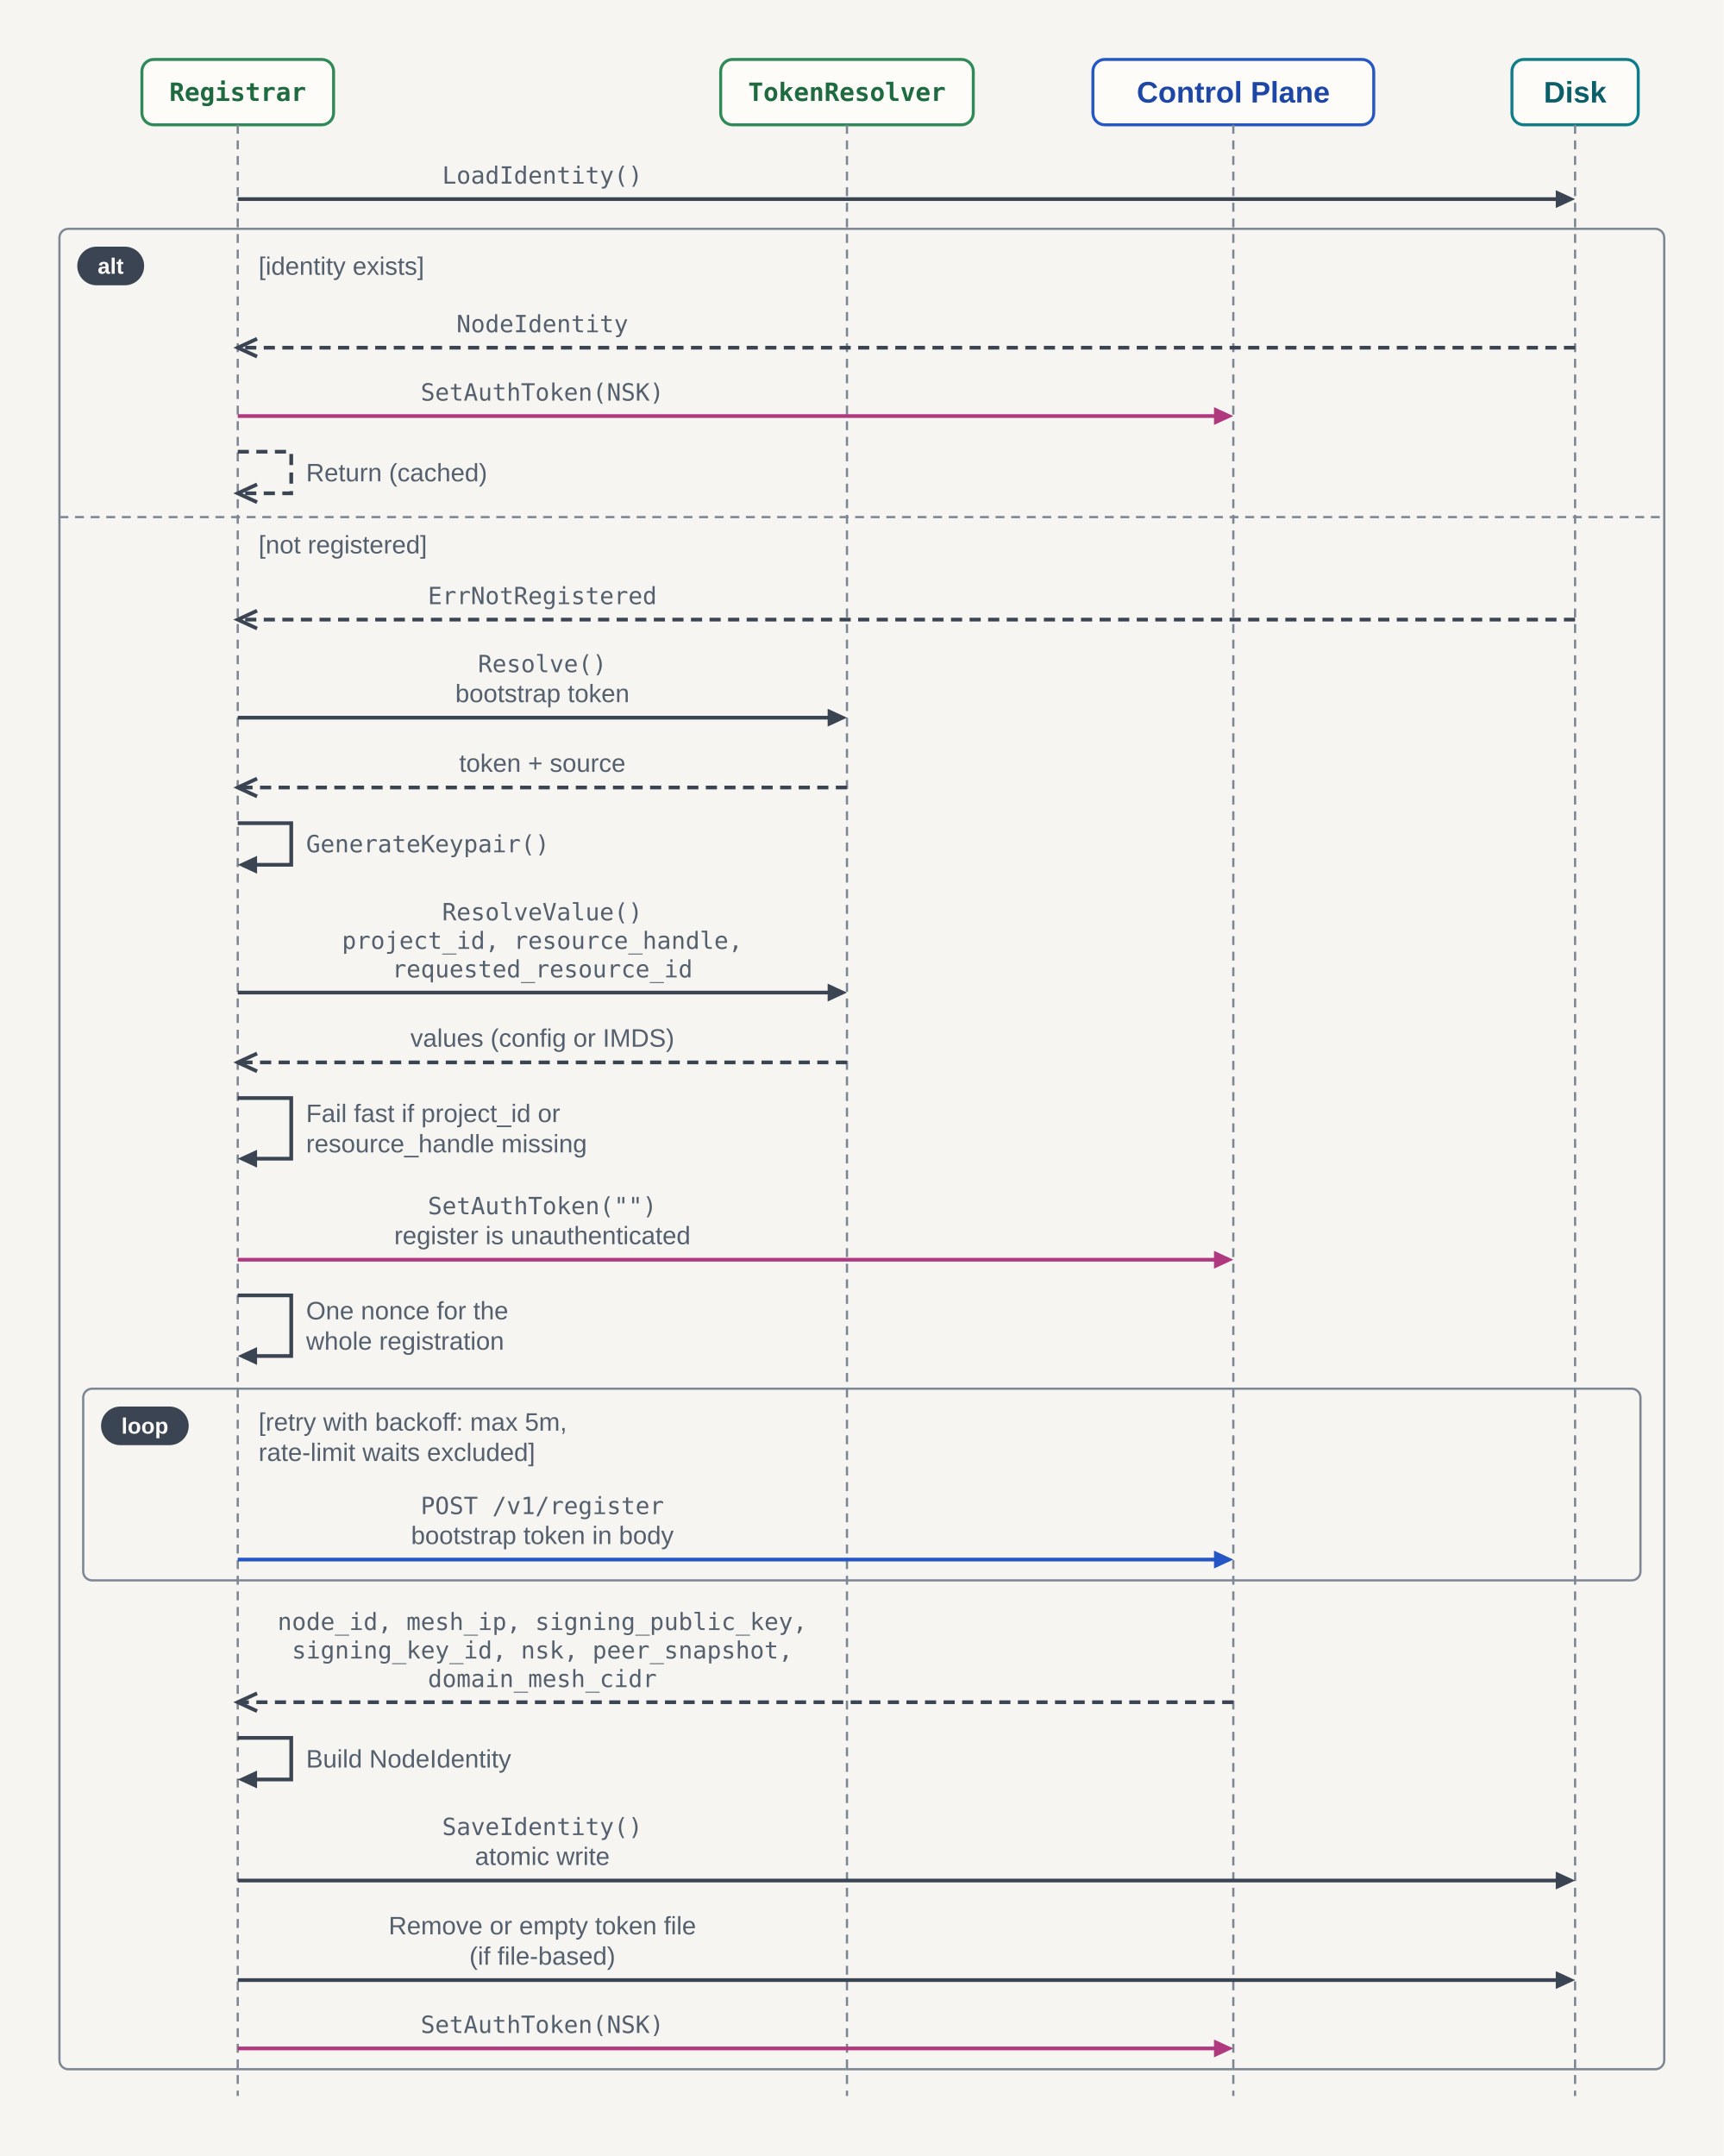
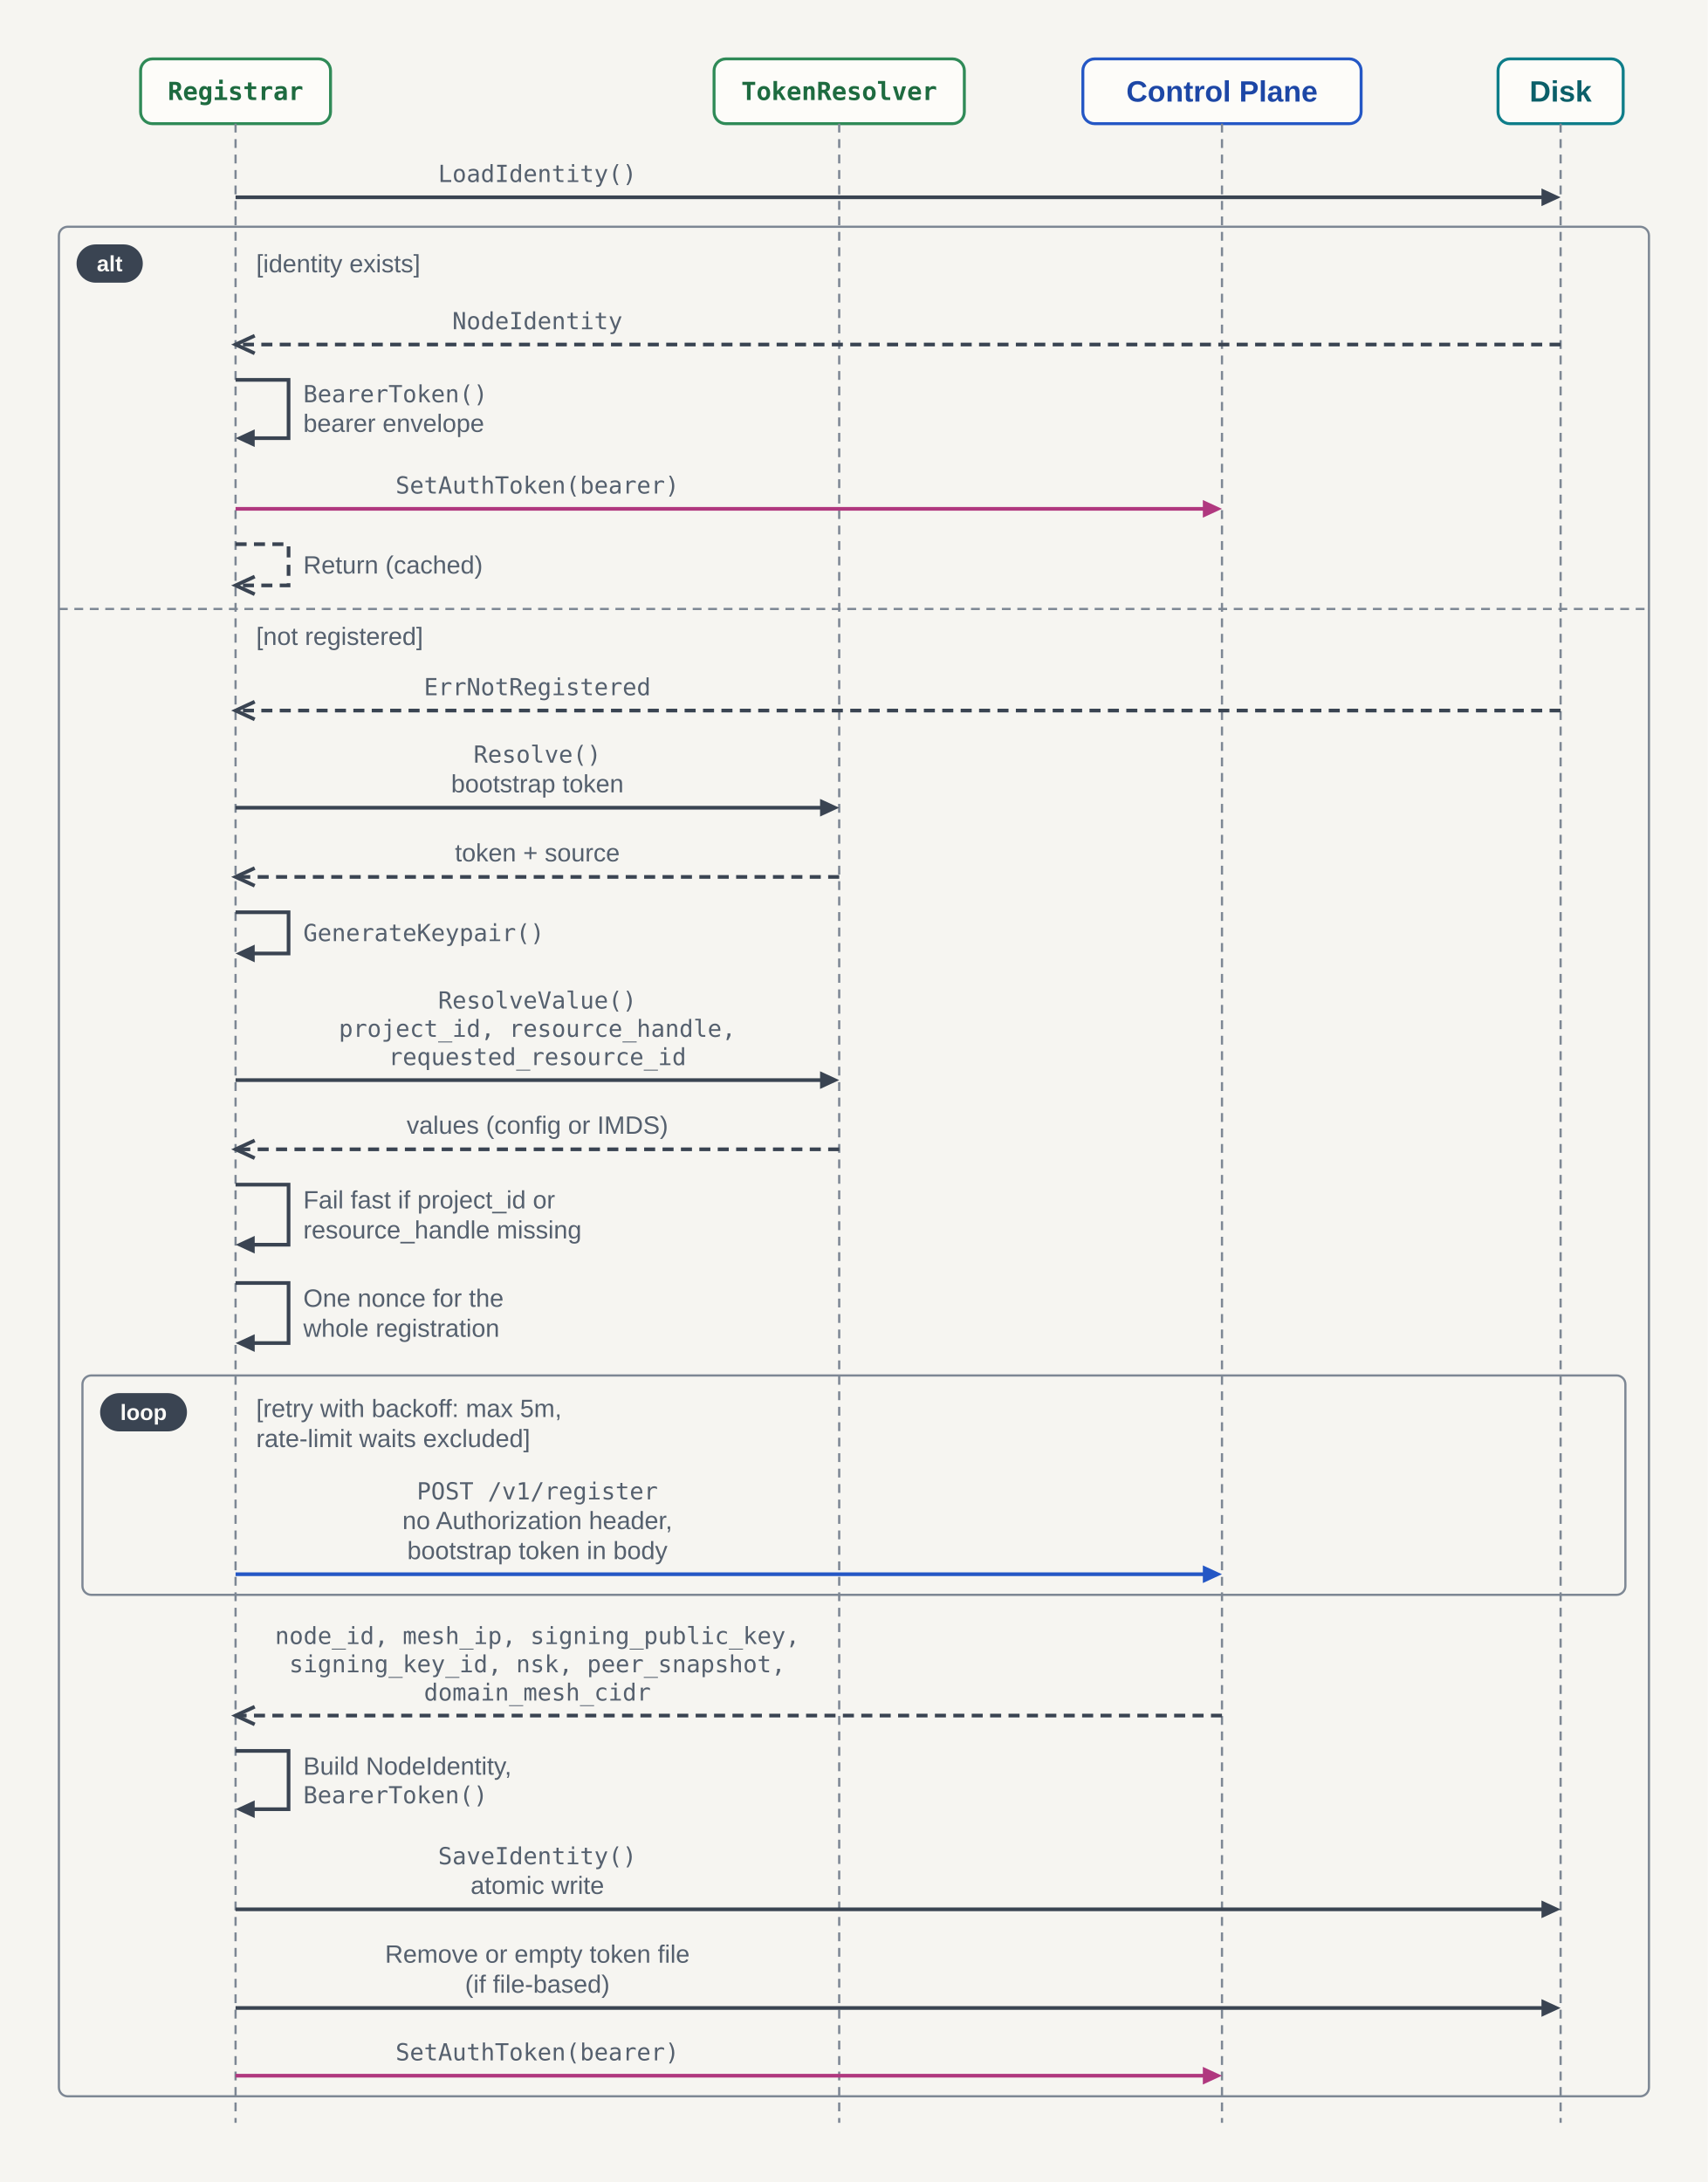
- <svg xmlns="http://www.w3.org/2000/svg" width="1160" height="1451" viewBox="0 0 1160 1451" font-family="'IBM Plex Sans', Arial, Helvetica, sans-serif" role="img" aria-label="How the Registrar registers a node">
-   <rect width="1160" height="1451" fill="#F6F5F1" />
+ <svg xmlns="http://www.w3.org/2000/svg" width="1160" height="1482" viewBox="0 0 1160 1482" font-family="'IBM Plex Sans', Arial, Helvetica, sans-serif" role="img" aria-label="How the Registrar registers a node">
+   <rect width="1160" height="1482" fill="#F6F5F1" />
  <rect x="95.5" y="40" width="129" height="44" rx="8" fill="#FDFCF9" stroke="#2F8A57" stroke-width="2" />
  <text x="160" y="67.95" font-size="17" font-weight="700" font-family="'IBM Plex Mono', Menlo, Consolas, 'DejaVu Sans Mono', monospace" fill="#1E6B40" text-anchor="middle">Registrar</text>
  <rect x="485" y="40" width="170" height="44" rx="8" fill="#FDFCF9" stroke="#2F8A57" stroke-width="2" />
  <text x="570" y="67.95" font-size="17" font-weight="700" font-family="'IBM Plex Mono', Menlo, Consolas, 'DejaVu Sans Mono', monospace" fill="#1E6B40" text-anchor="middle">TokenResolver</text>
  <rect x="735.5" y="40" width="189" height="44" rx="8" fill="#FDFCF9" stroke="#2457C5" stroke-width="2" />
  <text x="830" y="69" font-size="20" font-weight="700" fill="#1D47A6" text-anchor="middle">Control Plane</text>
  <rect x="1017.5" y="40" width="85" height="44" rx="8" fill="#FDFCF9" stroke="#0E7D89" stroke-width="2" />
  <text x="1060" y="69" font-size="20" font-weight="700" fill="#0B5F69" text-anchor="middle">Disk</text>
-   <polyline points="160,84 160,1410.6" fill="none" stroke="#7D8794" stroke-width="1.5" stroke-dasharray="6 4.5" />
-   <polyline points="570,84 570,1410.6" fill="none" stroke="#7D8794" stroke-width="1.5" stroke-dasharray="6 4.5" />
-   <polyline points="830,84 830,1410.6" fill="none" stroke="#7D8794" stroke-width="1.5" stroke-dasharray="6 4.5" />
-   <polyline points="1060,84 1060,1410.6" fill="none" stroke="#7D8794" stroke-width="1.5" stroke-dasharray="6 4.5" />
+   <polyline points="160,84 160,1441.8" fill="none" stroke="#7D8794" stroke-width="1.5" stroke-dasharray="6 4.5" />
+   <polyline points="570,84 570,1441.8" fill="none" stroke="#7D8794" stroke-width="1.5" stroke-dasharray="6 4.5" />
+   <polyline points="830,84 830,1441.8" fill="none" stroke="#7D8794" stroke-width="1.5" stroke-dasharray="6 4.5" />
+   <polyline points="1060,84 1060,1441.8" fill="none" stroke="#7D8794" stroke-width="1.5" stroke-dasharray="6 4.5" />
  <text x="365" y="123.6" font-size="16" font-family="'IBM Plex Mono', Menlo, Consolas, 'DejaVu Sans Mono', monospace" fill="#55606E" text-anchor="middle">LoadIdentity()</text>
  <polyline points="160,134 1051,134" fill="none" stroke="#3A4452" stroke-width="2.5" />
  <polygon points="1060,134 1047,140 1047,128" fill="#3A4452" />
-   <rect x="40" y="154" width="1080" height="1238.6" rx="6" fill="none" stroke="#7D8794" stroke-width="1.5" />
+   <rect x="40" y="154" width="1080" height="1269.8" rx="6" fill="none" stroke="#7D8794" stroke-width="1.5" />
  <rect x="52" y="166" width="45" height="26" rx="13" fill="#3A4452" />
  <text x="74.5" y="184.25" font-size="15" font-weight="700" fill="#FBFAF7" text-anchor="middle">alt</text>
  <text x="174" y="184.95" font-size="17" fill="#55606E">[identity exists]</text>
  <text x="365" y="223.6" font-size="16" font-family="'IBM Plex Mono', Menlo, Consolas, 'DejaVu Sans Mono', monospace" fill="#55606E" text-anchor="middle">NodeIdentity</text>
  <polyline points="1060,234 160,234" fill="none" stroke="#3A4452" stroke-width="2.5" stroke-dasharray="7.5 5" />
  <polyline points="173,228 160,234 173,240" fill="none" stroke="#3A4452" stroke-width="2.5" />
-   <text x="365" y="269.6" font-size="16" font-family="'IBM Plex Mono', Menlo, Consolas, 'DejaVu Sans Mono', monospace" fill="#55606E" text-anchor="middle">SetAuthToken(NSK)</text>
-   <polyline points="160,280 821,280" fill="none" stroke="#B0387F" stroke-width="2.5" />
-   <polygon points="830,280 817,286 817,274" fill="#B0387F" />
-   <polyline points="160,304 196,304 196,332 160,332" fill="none" stroke="#3A4452" stroke-width="2.5" stroke-dasharray="7.5 5" />
-   <polyline points="173,326 160,332 173,338" fill="none" stroke="#3A4452" stroke-width="2.5" />
-   <text x="206" y="323.95" font-size="17" fill="#55606E">Return (cached)</text>
-   <polyline points="40,348 1120,348" fill="none" stroke="#7D8794" stroke-width="1.5" stroke-dasharray="6 4.5" />
-   <text x="174" y="372.45" font-size="17" fill="#55606E">[not registered]</text>
-   <text x="365" y="406.6" font-size="16" font-family="'IBM Plex Mono', Menlo, Consolas, 'DejaVu Sans Mono', monospace" fill="#55606E" text-anchor="middle">ErrNotRegistered</text>
-   <polyline points="1060,417 160,417" fill="none" stroke="#3A4452" stroke-width="2.5" stroke-dasharray="7.5 5" />
-   <polyline points="173,411 160,417 173,423" fill="none" stroke="#3A4452" stroke-width="2.5" />
-   <text x="365" y="452.4" font-size="16" font-family="'IBM Plex Mono', Menlo, Consolas, 'DejaVu Sans Mono', monospace" fill="#55606E" text-anchor="middle">Resolve()</text>
-   <text x="365" y="472.55" font-size="17" fill="#55606E" text-anchor="middle">bootstrap token</text>
-   <polyline points="160,483 561,483" fill="none" stroke="#3A4452" stroke-width="2.5" />
-   <polygon points="570,483 557,489 557,477" fill="#3A4452" />
-   <text x="365" y="519.45" font-size="17" fill="#55606E" text-anchor="middle">token + source</text>
-   <polyline points="570,530 160,530" fill="none" stroke="#3A4452" stroke-width="2.5" stroke-dasharray="7.5 5" />
-   <polyline points="173,524 160,530 173,536" fill="none" stroke="#3A4452" stroke-width="2.5" />
-   <polyline points="160,554 196,554 196,582 169,582" fill="none" stroke="#3A4452" stroke-width="2.5" />
-   <polygon points="160,582 173,576 173,588" fill="#3A4452" />
-   <text x="206" y="573.6" font-size="16" font-family="'IBM Plex Mono', Menlo, Consolas, 'DejaVu Sans Mono', monospace" fill="#55606E">GenerateKeypair()</text>
-   <text x="365" y="619.4" font-size="16" font-family="'IBM Plex Mono', Menlo, Consolas, 'DejaVu Sans Mono', monospace" fill="#55606E" text-anchor="middle">ResolveValue()</text>
-   <text x="365" y="638.6" font-size="16" font-family="'IBM Plex Mono', Menlo, Consolas, 'DejaVu Sans Mono', monospace" fill="#55606E" text-anchor="middle">project_id, resource_handle,</text>
-   <text x="365" y="657.8" font-size="16" font-family="'IBM Plex Mono', Menlo, Consolas, 'DejaVu Sans Mono', monospace" fill="#55606E" text-anchor="middle">requested_resource_id</text>
-   <polyline points="160,668 561,668" fill="none" stroke="#3A4452" stroke-width="2.5" />
-   <polygon points="570,668 557,674 557,662" fill="#3A4452" />
-   <text x="365" y="704.45" font-size="17" fill="#55606E" text-anchor="middle">values (config or IMDS)</text>
-   <polyline points="570,715 160,715" fill="none" stroke="#3A4452" stroke-width="2.5" stroke-dasharray="7.5 5" />
-   <polyline points="173,709 160,715 173,721" fill="none" stroke="#3A4452" stroke-width="2.5" />
-   <polyline points="160,739 196,739 196,779.8 169,779.8" fill="none" stroke="#3A4452" stroke-width="2.5" />
-   <polygon points="160,779.8 173,773.8 173,785.8" fill="#3A4452" />
-   <text x="206" y="755.15" font-size="17" fill="#55606E">Fail fast if project_id or</text>
-   <text x="206" y="775.55" font-size="17" fill="#55606E">resource_handle missing</text>
-   <text x="365" y="817.2" font-size="16" font-family="'IBM Plex Mono', Menlo, Consolas, 'DejaVu Sans Mono', monospace" fill="#55606E" text-anchor="middle">SetAuthToken("")</text>
-   <text x="365" y="837.35" font-size="17" fill="#55606E" text-anchor="middle">register is unauthenticated</text>
-   <polyline points="160,847.8 821,847.8" fill="none" stroke="#B0387F" stroke-width="2.5" />
-   <polygon points="830,847.8 817,853.8 817,841.8" fill="#B0387F" />
-   <polyline points="160,871.8 196,871.8 196,912.6 169,912.6" fill="none" stroke="#3A4452" stroke-width="2.5" />
-   <polygon points="160,912.6 173,906.6 173,918.6" fill="#3A4452" />
-   <text x="206" y="887.95" font-size="17" fill="#55606E">One nonce for the</text>
-   <text x="206" y="908.35" font-size="17" fill="#55606E">whole registration</text>
-   <rect x="56" y="934.6" width="1048" height="129" rx="6" fill="none" stroke="#7D8794" stroke-width="1.5" />
-   <rect x="68" y="946.6" width="59" height="26" rx="13" fill="#3A4452" />
-   <text x="97.5" y="964.85" font-size="15" font-weight="700" fill="#FBFAF7" text-anchor="middle">loop</text>
-   <text x="174" y="962.85" font-size="17" fill="#55606E">[retry with backoff: max 5m,</text>
-   <text x="174" y="983.25" font-size="17" fill="#55606E">rate-limit waits excluded]</text>
-   <text x="365" y="1019" font-size="16" font-family="'IBM Plex Mono', Menlo, Consolas, 'DejaVu Sans Mono', monospace" fill="#55606E" text-anchor="middle">POST /v1/register</text>
-   <text x="365" y="1039.15" font-size="17" fill="#55606E" text-anchor="middle">bootstrap token in body</text>
-   <polyline points="160,1049.6 821,1049.6" fill="none" stroke="#2457C5" stroke-width="2.5" />
-   <polygon points="830,1049.6 817,1055.6 817,1043.6" fill="#2457C5" />
-   <text x="365" y="1097" font-size="16" font-family="'IBM Plex Mono', Menlo, Consolas, 'DejaVu Sans Mono', monospace" fill="#55606E" text-anchor="middle">node_id, mesh_ip, signing_public_key,</text>
-   <text x="365" y="1116.2" font-size="16" font-family="'IBM Plex Mono', Menlo, Consolas, 'DejaVu Sans Mono', monospace" fill="#55606E" text-anchor="middle">signing_key_id, nsk, peer_snapshot,</text>
-   <text x="365" y="1135.4" font-size="16" font-family="'IBM Plex Mono', Menlo, Consolas, 'DejaVu Sans Mono', monospace" fill="#55606E" text-anchor="middle">domain_mesh_cidr</text>
-   <polyline points="830,1145.6 160,1145.6" fill="none" stroke="#3A4452" stroke-width="2.5" stroke-dasharray="7.5 5" />
-   <polyline points="173,1139.6 160,1145.6 173,1151.6" fill="none" stroke="#3A4452" stroke-width="2.5" />
-   <polyline points="160,1169.6 196,1169.6 196,1197.6 169,1197.6" fill="none" stroke="#3A4452" stroke-width="2.5" />
-   <polygon points="160,1197.6 173,1191.6 173,1203.6" fill="#3A4452" />
-   <text x="206" y="1189.55" font-size="17" fill="#55606E">Build NodeIdentity</text>
-   <text x="365" y="1235" font-size="16" font-family="'IBM Plex Mono', Menlo, Consolas, 'DejaVu Sans Mono', monospace" fill="#55606E" text-anchor="middle">SaveIdentity()</text>
-   <text x="365" y="1255.15" font-size="17" fill="#55606E" text-anchor="middle">atomic write</text>
-   <polyline points="160,1265.6 1051,1265.6" fill="none" stroke="#3A4452" stroke-width="2.5" />
-   <polygon points="1060,1265.6 1047,1271.6 1047,1259.6" fill="#3A4452" />
-   <text x="365" y="1301.85" font-size="17" fill="#55606E" text-anchor="middle">Remove or empty token file</text>
-   <text x="365" y="1322.25" font-size="17" fill="#55606E" text-anchor="middle">(if file-based)</text>
-   <polyline points="160,1332.6 1051,1332.6" fill="none" stroke="#3A4452" stroke-width="2.5" />
-   <polygon points="1060,1332.6 1047,1338.6 1047,1326.6" fill="#3A4452" />
-   <text x="365" y="1368.2" font-size="16" font-family="'IBM Plex Mono', Menlo, Consolas, 'DejaVu Sans Mono', monospace" fill="#55606E" text-anchor="middle">SetAuthToken(NSK)</text>
-   <polyline points="160,1378.6 821,1378.6" fill="none" stroke="#B0387F" stroke-width="2.5" />
-   <polygon points="830,1378.6 817,1384.6 817,1372.6" fill="#B0387F" />
+   <polyline points="160,258 196,258 196,297.6 169,297.6" fill="none" stroke="#3A4452" stroke-width="2.5" />
+   <polygon points="160,297.6 173,291.6 173,303.6" fill="#3A4452" />
+   <text x="206" y="273.2" font-size="16" font-family="'IBM Plex Mono', Menlo, Consolas, 'DejaVu Sans Mono', monospace" fill="#55606E">BearerToken()</text>
+   <text x="206" y="293.35" font-size="17" fill="#55606E">bearer envelope</text>
+   <text x="365" y="335.2" font-size="16" font-family="'IBM Plex Mono', Menlo, Consolas, 'DejaVu Sans Mono', monospace" fill="#55606E" text-anchor="middle">SetAuthToken(bearer)</text>
+   <polyline points="160,345.6 821,345.6" fill="none" stroke="#B0387F" stroke-width="2.5" />
+   <polygon points="830,345.6 817,351.6 817,339.6" fill="#B0387F" />
+   <polyline points="160,369.6 196,369.6 196,397.6 160,397.6" fill="none" stroke="#3A4452" stroke-width="2.5" stroke-dasharray="7.5 5" />
+   <polyline points="173,391.6 160,397.6 173,403.6" fill="none" stroke="#3A4452" stroke-width="2.5" />
+   <text x="206" y="389.55" font-size="17" fill="#55606E">Return (cached)</text>
+   <polyline points="40,413.6 1120,413.6" fill="none" stroke="#7D8794" stroke-width="1.5" stroke-dasharray="6 4.5" />
+   <text x="174" y="438.05" font-size="17" fill="#55606E">[not registered]</text>
+   <text x="365" y="472.2" font-size="16" font-family="'IBM Plex Mono', Menlo, Consolas, 'DejaVu Sans Mono', monospace" fill="#55606E" text-anchor="middle">ErrNotRegistered</text>
+   <polyline points="1060,482.6 160,482.6" fill="none" stroke="#3A4452" stroke-width="2.5" stroke-dasharray="7.5 5" />
+   <polyline points="173,476.6 160,482.6 173,488.6" fill="none" stroke="#3A4452" stroke-width="2.5" />
+   <text x="365" y="518" font-size="16" font-family="'IBM Plex Mono', Menlo, Consolas, 'DejaVu Sans Mono', monospace" fill="#55606E" text-anchor="middle">Resolve()</text>
+   <text x="365" y="538.15" font-size="17" fill="#55606E" text-anchor="middle">bootstrap token</text>
+   <polyline points="160,548.6 561,548.6" fill="none" stroke="#3A4452" stroke-width="2.5" />
+   <polygon points="570,548.6 557,554.6 557,542.6" fill="#3A4452" />
+   <text x="365" y="585.05" font-size="17" fill="#55606E" text-anchor="middle">token + source</text>
+   <polyline points="570,595.6 160,595.6" fill="none" stroke="#3A4452" stroke-width="2.5" stroke-dasharray="7.5 5" />
+   <polyline points="173,589.6 160,595.6 173,601.6" fill="none" stroke="#3A4452" stroke-width="2.5" />
+   <polyline points="160,619.6 196,619.6 196,647.6 169,647.6" fill="none" stroke="#3A4452" stroke-width="2.5" />
+   <polygon points="160,647.6 173,641.6 173,653.6" fill="#3A4452" />
+   <text x="206" y="639.2" font-size="16" font-family="'IBM Plex Mono', Menlo, Consolas, 'DejaVu Sans Mono', monospace" fill="#55606E">GenerateKeypair()</text>
+   <text x="365" y="685" font-size="16" font-family="'IBM Plex Mono', Menlo, Consolas, 'DejaVu Sans Mono', monospace" fill="#55606E" text-anchor="middle">ResolveValue()</text>
+   <text x="365" y="704.2" font-size="16" font-family="'IBM Plex Mono', Menlo, Consolas, 'DejaVu Sans Mono', monospace" fill="#55606E" text-anchor="middle">project_id, resource_handle,</text>
+   <text x="365" y="723.4" font-size="16" font-family="'IBM Plex Mono', Menlo, Consolas, 'DejaVu Sans Mono', monospace" fill="#55606E" text-anchor="middle">requested_resource_id</text>
+   <polyline points="160,733.6 561,733.6" fill="none" stroke="#3A4452" stroke-width="2.5" />
+   <polygon points="570,733.6 557,739.6 557,727.6" fill="#3A4452" />
+   <text x="365" y="770.05" font-size="17" fill="#55606E" text-anchor="middle">values (config or IMDS)</text>
+   <polyline points="570,780.6 160,780.6" fill="none" stroke="#3A4452" stroke-width="2.5" stroke-dasharray="7.5 5" />
+   <polyline points="173,774.6 160,780.6 173,786.6" fill="none" stroke="#3A4452" stroke-width="2.5" />
+   <polyline points="160,804.6 196,804.6 196,845.4 169,845.4" fill="none" stroke="#3A4452" stroke-width="2.5" />
+   <polygon points="160,845.4 173,839.4 173,851.4" fill="#3A4452" />
+   <text x="206" y="820.75" font-size="17" fill="#55606E">Fail fast if project_id or</text>
+   <text x="206" y="841.15" font-size="17" fill="#55606E">resource_handle missing</text>
+   <polyline points="160,871.4 196,871.4 196,912.2 169,912.2" fill="none" stroke="#3A4452" stroke-width="2.5" />
+   <polygon points="160,912.2 173,906.2 173,918.2" fill="#3A4452" />
+   <text x="206" y="887.55" font-size="17" fill="#55606E">One nonce for the</text>
+   <text x="206" y="907.95" font-size="17" fill="#55606E">whole registration</text>
+   <rect x="56" y="934.2" width="1048" height="149" rx="6" fill="none" stroke="#7D8794" stroke-width="1.5" />
+   <rect x="68" y="946.2" width="59" height="26" rx="13" fill="#3A4452" />
+   <text x="97.5" y="964.45" font-size="15" font-weight="700" fill="#FBFAF7" text-anchor="middle">loop</text>
+   <text x="174" y="962.45" font-size="17" fill="#55606E">[retry with backoff: max 5m,</text>
+   <text x="174" y="982.85" font-size="17" fill="#55606E">rate-limit waits excluded]</text>
+   <text x="365" y="1018.4" font-size="16" font-family="'IBM Plex Mono', Menlo, Consolas, 'DejaVu Sans Mono', monospace" fill="#55606E" text-anchor="middle">POST /v1/register</text>
+   <text x="365" y="1038.55" font-size="17" fill="#55606E" text-anchor="middle">no Authorization header,</text>
+   <text x="365" y="1058.95" font-size="17" fill="#55606E" text-anchor="middle">bootstrap token in body</text>
+   <polyline points="160,1069.2 821,1069.2" fill="none" stroke="#2457C5" stroke-width="2.5" />
+   <polygon points="830,1069.2 817,1075.2 817,1063.2" fill="#2457C5" />
+   <text x="365" y="1116.6" font-size="16" font-family="'IBM Plex Mono', Menlo, Consolas, 'DejaVu Sans Mono', monospace" fill="#55606E" text-anchor="middle">node_id, mesh_ip, signing_public_key,</text>
+   <text x="365" y="1135.8" font-size="16" font-family="'IBM Plex Mono', Menlo, Consolas, 'DejaVu Sans Mono', monospace" fill="#55606E" text-anchor="middle">signing_key_id, nsk, peer_snapshot,</text>
+   <text x="365" y="1155" font-size="16" font-family="'IBM Plex Mono', Menlo, Consolas, 'DejaVu Sans Mono', monospace" fill="#55606E" text-anchor="middle">domain_mesh_cidr</text>
+   <polyline points="830,1165.2 160,1165.2" fill="none" stroke="#3A4452" stroke-width="2.5" stroke-dasharray="7.5 5" />
+   <polyline points="173,1159.2 160,1165.2 173,1171.2" fill="none" stroke="#3A4452" stroke-width="2.5" />
+   <polyline points="160,1189.2 196,1189.2 196,1228.8 169,1228.8" fill="none" stroke="#3A4452" stroke-width="2.5" />
+   <polygon points="160,1228.8 173,1222.8 173,1234.8" fill="#3A4452" />
+   <text x="206" y="1205.35" font-size="17" fill="#55606E">Build NodeIdentity,</text>
+   <text x="206" y="1224.8" font-size="16" font-family="'IBM Plex Mono', Menlo, Consolas, 'DejaVu Sans Mono', monospace" fill="#55606E">BearerToken()</text>
+   <text x="365" y="1266.2" font-size="16" font-family="'IBM Plex Mono', Menlo, Consolas, 'DejaVu Sans Mono', monospace" fill="#55606E" text-anchor="middle">SaveIdentity()</text>
+   <text x="365" y="1286.35" font-size="17" fill="#55606E" text-anchor="middle">atomic write</text>
+   <polyline points="160,1296.8 1051,1296.8" fill="none" stroke="#3A4452" stroke-width="2.5" />
+   <polygon points="1060,1296.8 1047,1302.8 1047,1290.8" fill="#3A4452" />
+   <text x="365" y="1333.05" font-size="17" fill="#55606E" text-anchor="middle">Remove or empty token file</text>
+   <text x="365" y="1353.45" font-size="17" fill="#55606E" text-anchor="middle">(if file-based)</text>
+   <polyline points="160,1363.8 1051,1363.8" fill="none" stroke="#3A4452" stroke-width="2.5" />
+   <polygon points="1060,1363.8 1047,1369.8 1047,1357.8" fill="#3A4452" />
+   <text x="365" y="1399.4" font-size="16" font-family="'IBM Plex Mono', Menlo, Consolas, 'DejaVu Sans Mono', monospace" fill="#55606E" text-anchor="middle">SetAuthToken(bearer)</text>
+   <polyline points="160,1409.8 821,1409.8" fill="none" stroke="#B0387F" stroke-width="2.5" />
+   <polygon points="830,1409.8 817,1415.8 817,1403.8" fill="#B0387F" />
</svg>
